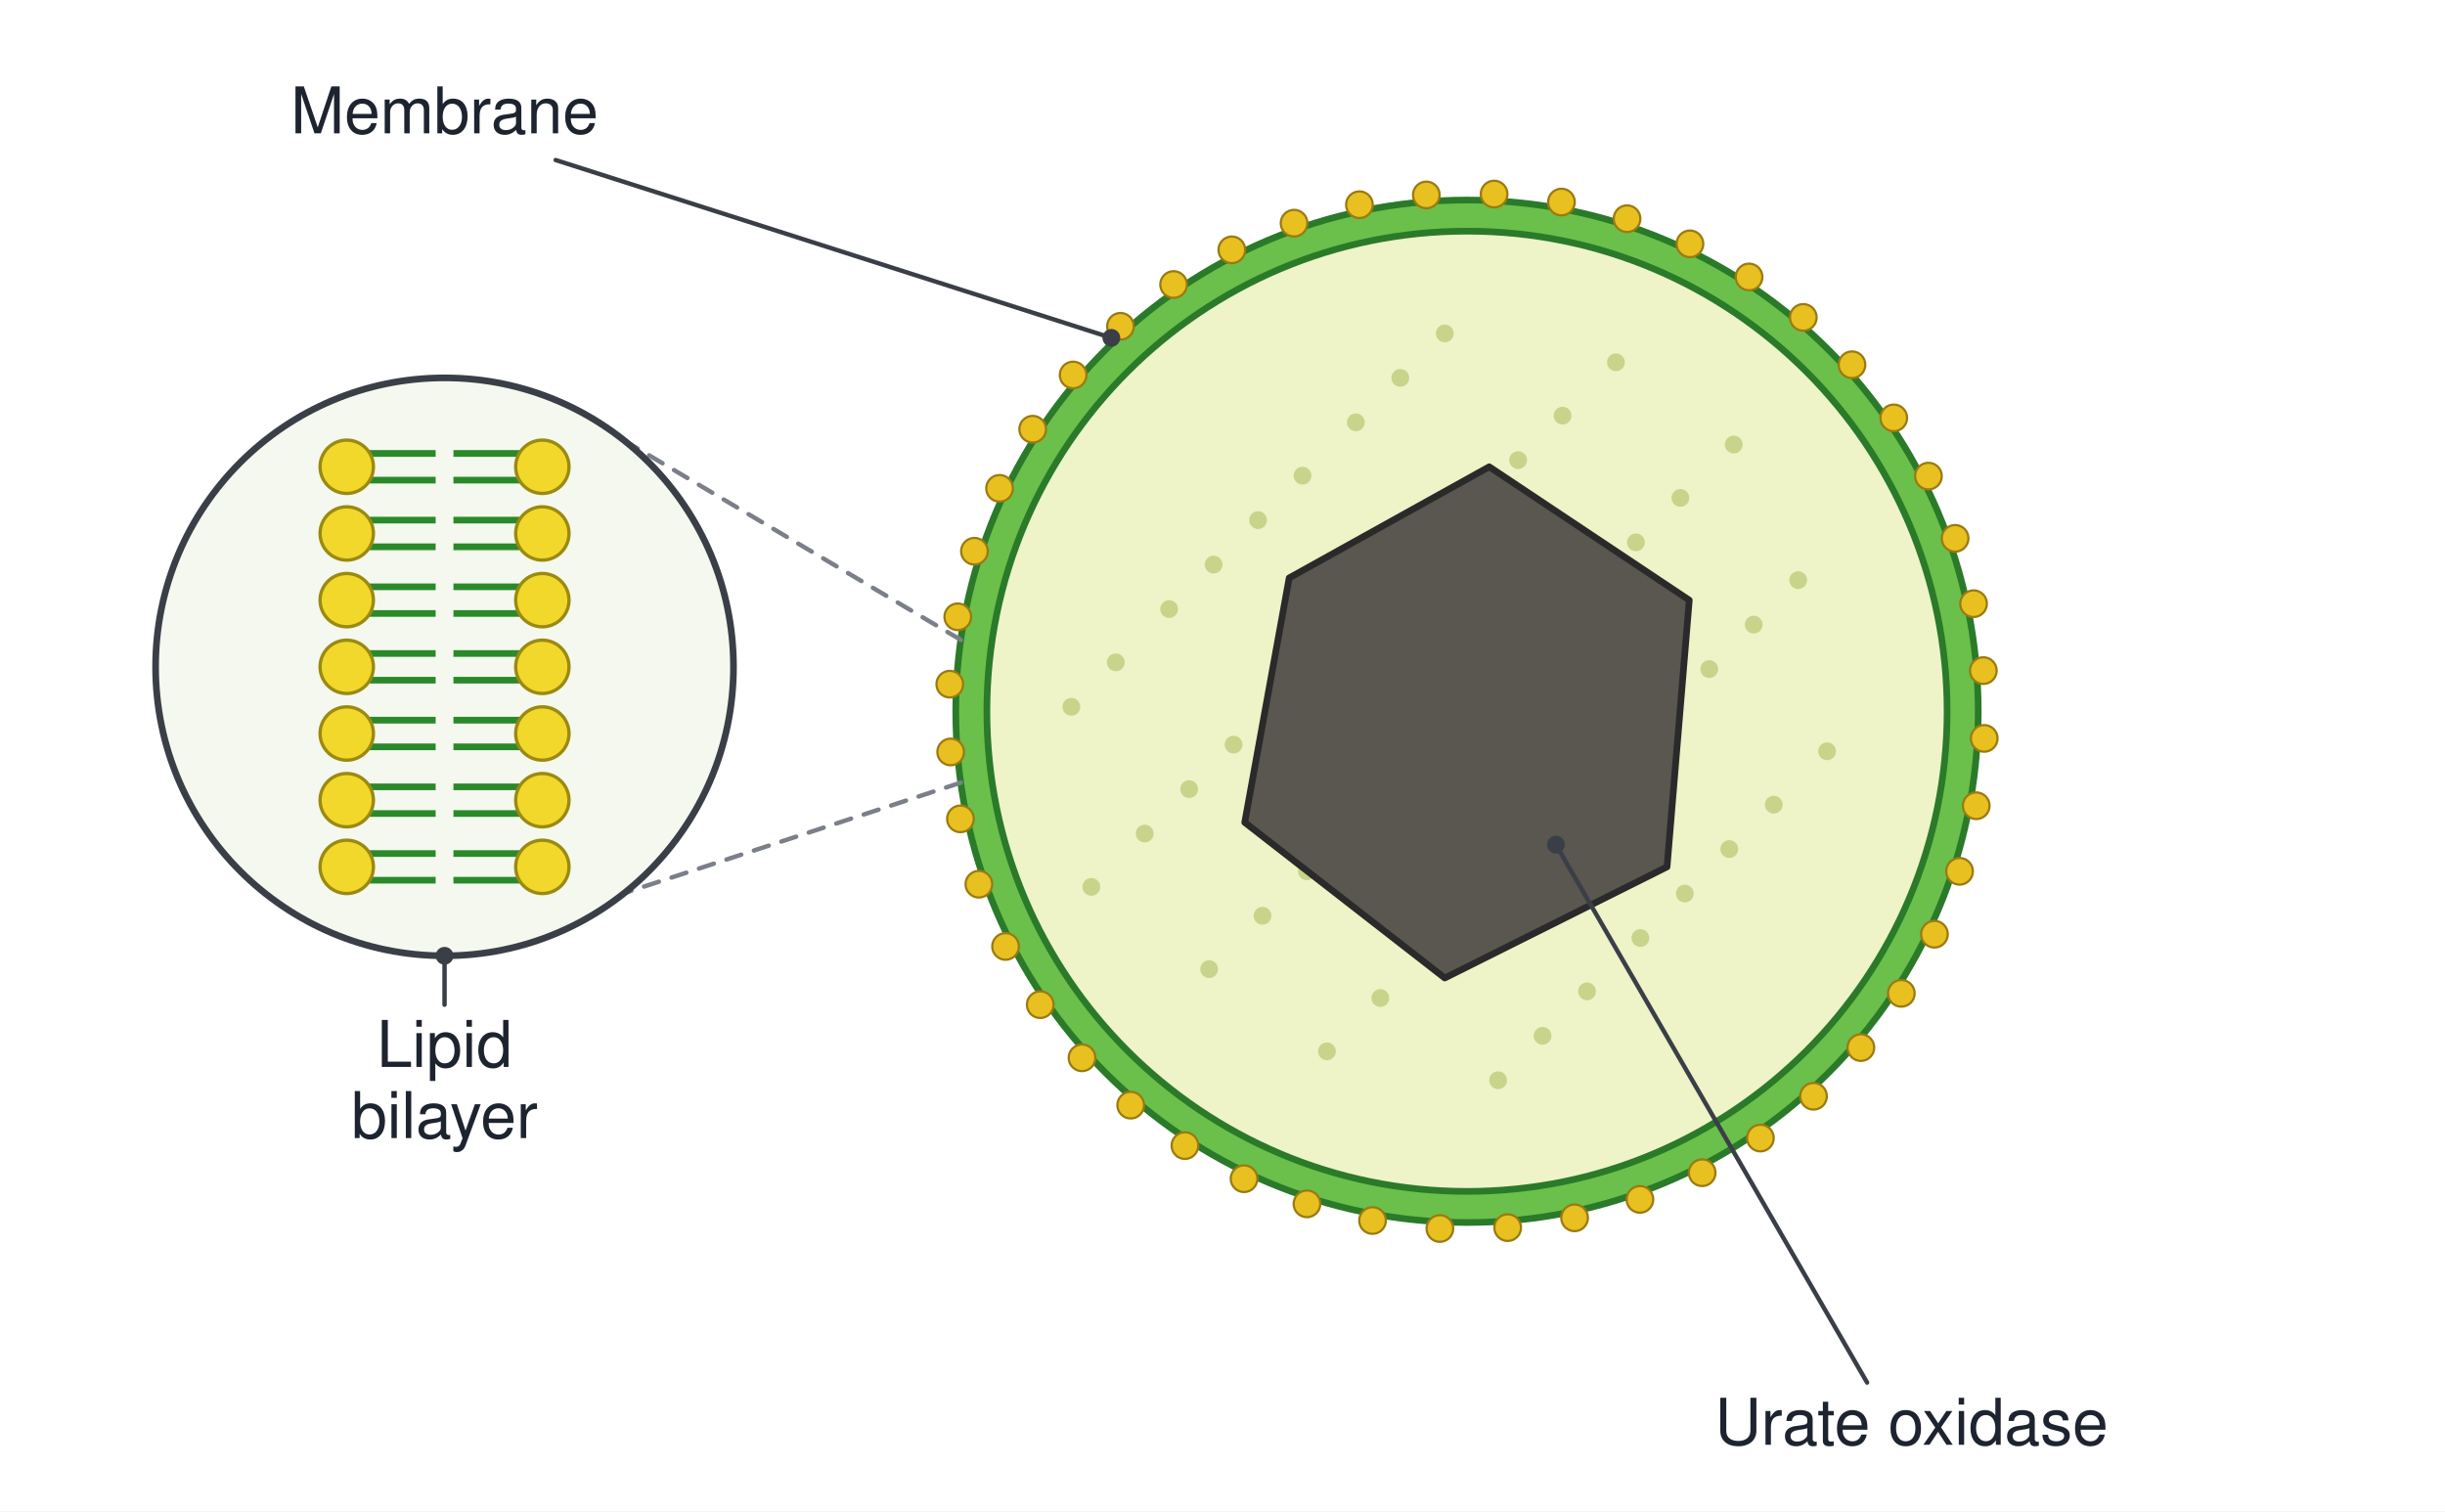
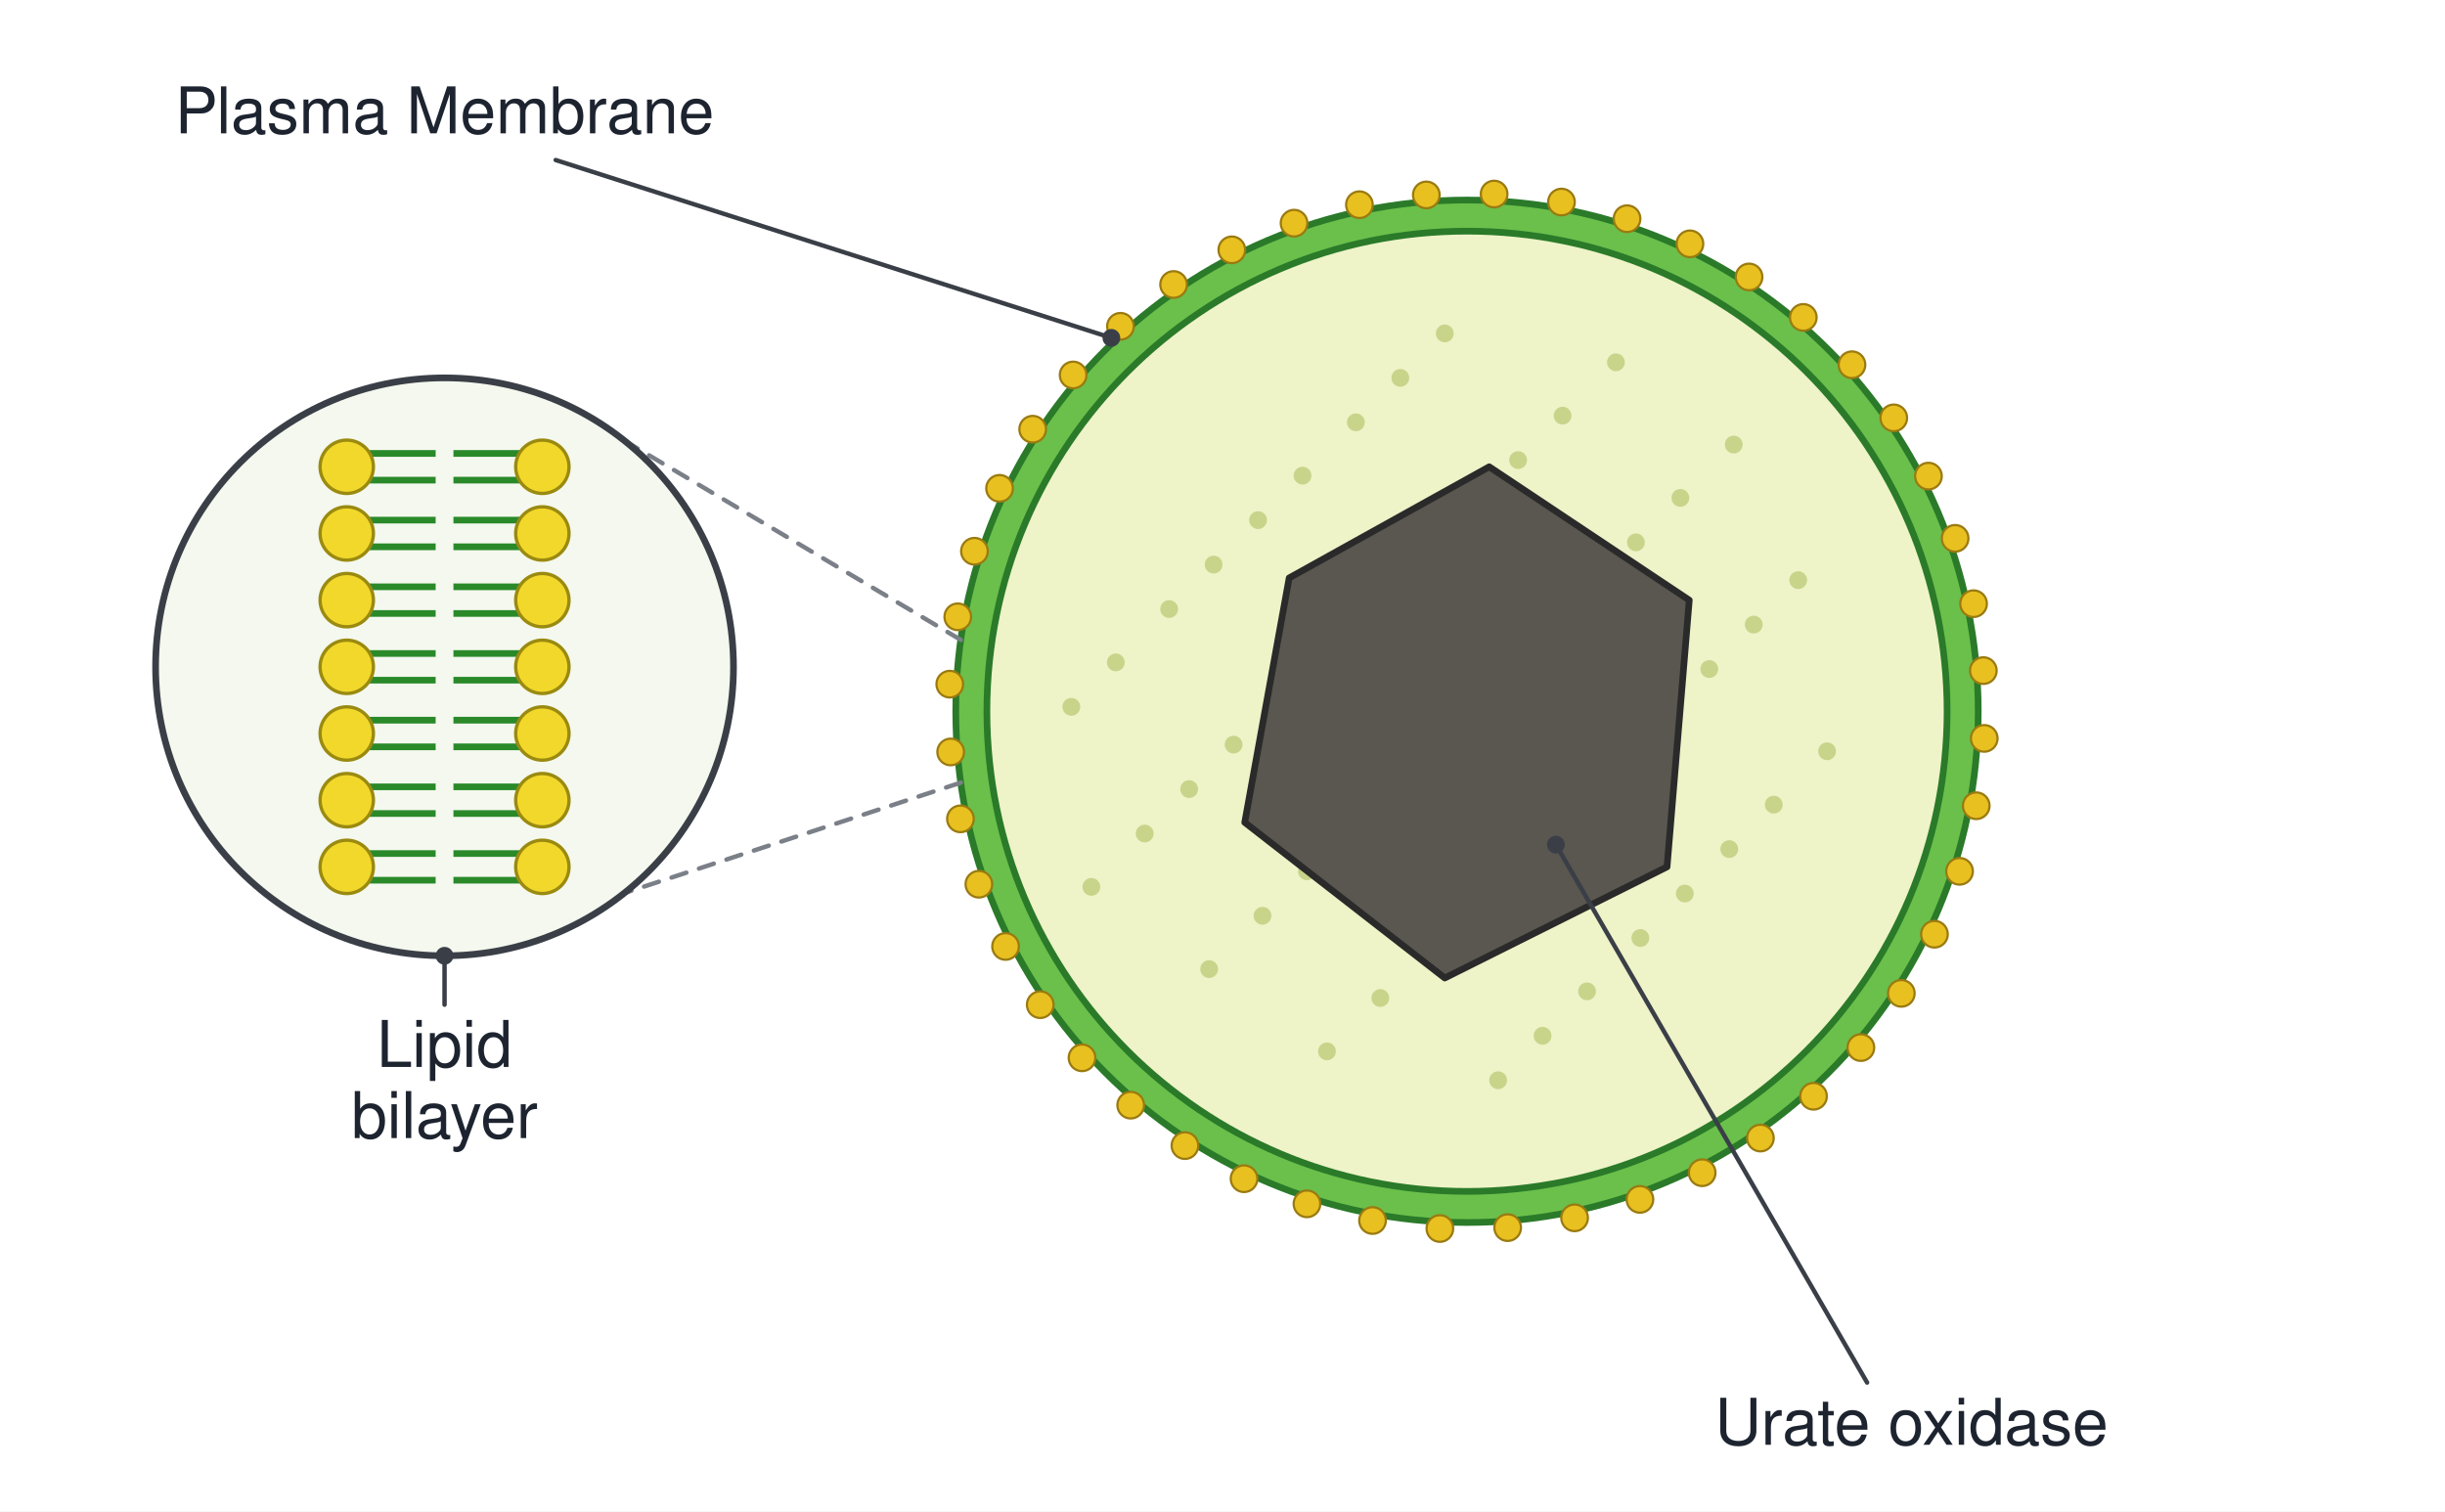
<svg xmlns="http://www.w3.org/2000/svg" viewBox="0 0 1100 680" font-family="Segoe UI, Helvetica, Arial, sans-serif">
  <rect width="1100" height="680" fill="#ffffff" />
  <defs>
    <clipPath id="ins">
      <circle cx="200" cy="300" r="130" />
    </clipPath>
  </defs>
  <circle cx="660" cy="320" r="230" stroke="#2a7a2a" stroke-width="3" fill="#6ac04a" />
  <circle cx="660" cy="320" r="216" stroke="#2a7a2a" stroke-width="3" fill="#eef3c8" />
  <circle cx="892.7" cy="332.2" r="6" stroke="#9a7a10" stroke-width="1" fill="#e8c020" />
  <circle cx="889.1" cy="362.5" r="6" stroke="#9a7a10" stroke-width="1" fill="#e8c020" />
  <circle cx="881.6" cy="392" r="6" stroke="#9a7a10" stroke-width="1" fill="#e8c020" />
  <circle cx="870.3" cy="420.3" r="6" stroke="#9a7a10" stroke-width="1" fill="#e8c020" />
  <circle cx="855.4" cy="446.9" r="6" stroke="#9a7a10" stroke-width="1" fill="#e8c020" />
  <circle cx="837.2" cy="471.3" r="6" stroke="#9a7a10" stroke-width="1" fill="#e8c020" />
  <circle cx="815.9" cy="493.2" r="6" stroke="#9a7a10" stroke-width="1" fill="#e8c020" />
  <circle cx="792" cy="512" r="6" stroke="#9a7a10" stroke-width="1" fill="#e8c020" />
  <circle cx="765.8" cy="527.6" r="6" stroke="#9a7a10" stroke-width="1" fill="#e8c020" />
  <circle cx="737.8" cy="539.6" r="6" stroke="#9a7a10" stroke-width="1" fill="#e8c020" />
  <circle cx="708.4" cy="547.9" r="6" stroke="#9a7a10" stroke-width="1" fill="#e8c020" />
  <circle cx="678.3" cy="552.3" r="6" stroke="#9a7a10" stroke-width="1" fill="#e8c020" />
  <circle cx="647.8" cy="552.7" r="6" stroke="#9a7a10" stroke-width="1" fill="#e8c020" />
  <circle cx="617.5" cy="549.1" r="6" stroke="#9a7a10" stroke-width="1" fill="#e8c020" />
  <circle cx="588" cy="541.6" r="6" stroke="#9a7a10" stroke-width="1" fill="#e8c020" />
  <circle cx="559.7" cy="530.3" r="6" stroke="#9a7a10" stroke-width="1" fill="#e8c020" />
  <circle cx="533.1" cy="515.4" r="6" stroke="#9a7a10" stroke-width="1" fill="#e8c020" />
  <circle cx="508.7" cy="497.2" r="6" stroke="#9a7a10" stroke-width="1" fill="#e8c020" />
  <circle cx="486.8" cy="475.9" r="6" stroke="#9a7a10" stroke-width="1" fill="#e8c020" />
  <circle cx="468" cy="452" r="6" stroke="#9a7a10" stroke-width="1" fill="#e8c020" />
  <circle cx="452.4" cy="425.8" r="6" stroke="#9a7a10" stroke-width="1" fill="#e8c020" />
  <circle cx="440.4" cy="397.8" r="6" stroke="#9a7a10" stroke-width="1" fill="#e8c020" />
  <circle cx="432.1" cy="368.4" r="6" stroke="#9a7a10" stroke-width="1" fill="#e8c020" />
  <circle cx="427.7" cy="338.3" r="6" stroke="#9a7a10" stroke-width="1" fill="#e8c020" />
  <circle cx="427.3" cy="307.8" r="6" stroke="#9a7a10" stroke-width="1" fill="#e8c020" />
  <circle cx="430.9" cy="277.5" r="6" stroke="#9a7a10" stroke-width="1" fill="#e8c020" />
  <circle cx="438.4" cy="248" r="6" stroke="#9a7a10" stroke-width="1" fill="#e8c020" />
  <circle cx="449.7" cy="219.7" r="6" stroke="#9a7a10" stroke-width="1" fill="#e8c020" />
  <circle cx="464.6" cy="193.1" r="6" stroke="#9a7a10" stroke-width="1" fill="#e8c020" />
  <circle cx="482.8" cy="168.7" r="6" stroke="#9a7a10" stroke-width="1" fill="#e8c020" />
  <circle cx="504.1" cy="146.8" r="6" stroke="#9a7a10" stroke-width="1" fill="#e8c020" />
  <circle cx="528" cy="128" r="6" stroke="#9a7a10" stroke-width="1" fill="#e8c020" />
  <circle cx="554.2" cy="112.4" r="6" stroke="#9a7a10" stroke-width="1" fill="#e8c020" />
  <circle cx="582.2" cy="100.4" r="6" stroke="#9a7a10" stroke-width="1" fill="#e8c020" />
  <circle cx="611.6" cy="92.1" r="6" stroke="#9a7a10" stroke-width="1" fill="#e8c020" />
  <circle cx="641.7" cy="87.7" r="6" stroke="#9a7a10" stroke-width="1" fill="#e8c020" />
  <circle cx="672.2" cy="87.3" r="6" stroke="#9a7a10" stroke-width="1" fill="#e8c020" />
  <circle cx="702.5" cy="90.9" r="6" stroke="#9a7a10" stroke-width="1" fill="#e8c020" />
  <circle cx="732" cy="98.4" r="6" stroke="#9a7a10" stroke-width="1" fill="#e8c020" />
  <circle cx="760.3" cy="109.7" r="6" stroke="#9a7a10" stroke-width="1" fill="#e8c020" />
  <circle cx="786.9" cy="124.6" r="6" stroke="#9a7a10" stroke-width="1" fill="#e8c020" />
  <circle cx="811.3" cy="142.8" r="6" stroke="#9a7a10" stroke-width="1" fill="#e8c020" />
  <circle cx="833.2" cy="164.1" r="6" stroke="#9a7a10" stroke-width="1" fill="#e8c020" />
  <circle cx="852" cy="188" r="6" stroke="#9a7a10" stroke-width="1" fill="#e8c020" />
  <circle cx="867.6" cy="214.2" r="6" stroke="#9a7a10" stroke-width="1" fill="#e8c020" />
  <circle cx="879.6" cy="242.2" r="6" stroke="#9a7a10" stroke-width="1" fill="#e8c020" />
  <circle cx="887.9" cy="271.6" r="6" stroke="#9a7a10" stroke-width="1" fill="#e8c020" />
  <circle cx="892.3" cy="301.7" r="6" stroke="#9a7a10" stroke-width="1" fill="#e8c020" />
  <circle cx="586" cy="214" r="4" stroke="none" stroke-width="0" fill="#c8d48a" />
  <circle cx="639" cy="251" r="4" stroke="none" stroke-width="0" fill="#c8d48a" />
  <circle cx="692" cy="288" r="4" stroke="none" stroke-width="0" fill="#c8d48a" />
  <circle cx="745" cy="325" r="4" stroke="none" stroke-width="0" fill="#c8d48a" />
  <circle cx="798" cy="362" r="4" stroke="none" stroke-width="0" fill="#c8d48a" />
  <circle cx="491" cy="399" r="4" stroke="none" stroke-width="0" fill="#c8d48a" />
  <circle cx="544" cy="436" r="4" stroke="none" stroke-width="0" fill="#c8d48a" />
  <circle cx="597" cy="473" r="4" stroke="none" stroke-width="0" fill="#c8d48a" />
  <circle cx="650" cy="150" r="4" stroke="none" stroke-width="0" fill="#c8d48a" />
  <circle cx="703" cy="187" r="4" stroke="none" stroke-width="0" fill="#c8d48a" />
  <circle cx="756" cy="224" r="4" stroke="none" stroke-width="0" fill="#c8d48a" />
  <circle cx="809" cy="261" r="4" stroke="none" stroke-width="0" fill="#c8d48a" />
  <circle cx="502" cy="298" r="4" stroke="none" stroke-width="0" fill="#c8d48a" />
  <circle cx="555" cy="335" r="4" stroke="none" stroke-width="0" fill="#c8d48a" />
  <circle cx="608" cy="372" r="4" stroke="none" stroke-width="0" fill="#c8d48a" />
  <circle cx="661" cy="409" r="4" stroke="none" stroke-width="0" fill="#c8d48a" />
  <circle cx="714" cy="446" r="4" stroke="none" stroke-width="0" fill="#c8d48a" />
  <circle cx="566" cy="234" r="4" stroke="none" stroke-width="0" fill="#c8d48a" />
  <circle cx="619" cy="271" r="4" stroke="none" stroke-width="0" fill="#c8d48a" />
  <circle cx="672" cy="308" r="4" stroke="none" stroke-width="0" fill="#c8d48a" />
  <circle cx="725" cy="345" r="4" stroke="none" stroke-width="0" fill="#c8d48a" />
  <circle cx="778" cy="382" r="4" stroke="none" stroke-width="0" fill="#c8d48a" />
  <circle cx="630" cy="170" r="4" stroke="none" stroke-width="0" fill="#c8d48a" />
  <circle cx="683" cy="207" r="4" stroke="none" stroke-width="0" fill="#c8d48a" />
  <circle cx="736" cy="244" r="4" stroke="none" stroke-width="0" fill="#c8d48a" />
  <circle cx="789" cy="281" r="4" stroke="none" stroke-width="0" fill="#c8d48a" />
  <circle cx="482" cy="318" r="4" stroke="none" stroke-width="0" fill="#c8d48a" />
  <circle cx="535" cy="355" r="4" stroke="none" stroke-width="0" fill="#c8d48a" />
  <circle cx="588" cy="392" r="4" stroke="none" stroke-width="0" fill="#c8d48a" />
  <circle cx="641" cy="429" r="4" stroke="none" stroke-width="0" fill="#c8d48a" />
  <circle cx="694" cy="466" r="4" stroke="none" stroke-width="0" fill="#c8d48a" />
  <circle cx="546" cy="254" r="4" stroke="none" stroke-width="0" fill="#c8d48a" />
  <circle cx="599" cy="291" r="4" stroke="none" stroke-width="0" fill="#c8d48a" />
  <circle cx="652" cy="328" r="4" stroke="none" stroke-width="0" fill="#c8d48a" />
  <circle cx="705" cy="365" r="4" stroke="none" stroke-width="0" fill="#c8d48a" />
  <circle cx="758" cy="402" r="4" stroke="none" stroke-width="0" fill="#c8d48a" />
  <circle cx="610" cy="190" r="4" stroke="none" stroke-width="0" fill="#c8d48a" />
  <circle cx="663" cy="227" r="4" stroke="none" stroke-width="0" fill="#c8d48a" />
  <circle cx="716" cy="264" r="4" stroke="none" stroke-width="0" fill="#c8d48a" />
  <circle cx="769" cy="301" r="4" stroke="none" stroke-width="0" fill="#c8d48a" />
  <circle cx="822" cy="338" r="4" stroke="none" stroke-width="0" fill="#c8d48a" />
  <circle cx="515" cy="375" r="4" stroke="none" stroke-width="0" fill="#c8d48a" />
  <circle cx="568" cy="412" r="4" stroke="none" stroke-width="0" fill="#c8d48a" />
  <circle cx="621" cy="449" r="4" stroke="none" stroke-width="0" fill="#c8d48a" />
  <circle cx="674" cy="486" r="4" stroke="none" stroke-width="0" fill="#c8d48a" />
  <circle cx="727" cy="163" r="4" stroke="none" stroke-width="0" fill="#c8d48a" />
  <circle cx="780" cy="200" r="4" stroke="none" stroke-width="0" fill="#c8d48a" />
  <circle cx="526" cy="274" r="4" stroke="none" stroke-width="0" fill="#c8d48a" />
  <circle cx="579" cy="311" r="4" stroke="none" stroke-width="0" fill="#c8d48a" />
  <circle cx="632" cy="348" r="4" stroke="none" stroke-width="0" fill="#c8d48a" />
  <circle cx="685" cy="385" r="4" stroke="none" stroke-width="0" fill="#c8d48a" />
  <circle cx="738" cy="422" r="4" stroke="none" stroke-width="0" fill="#c8d48a" />
  <path d="M580 260 L670 210 L760 270 L750 390 L650 440 L560 370 Z" stroke="#2a2a2a" stroke-width="3" fill="#5a5650" stroke-linejoin="round" stroke-linecap="round" />
  <line x1="432.3" y1="352.1" x2="280.8" y2="401.8" stroke="#7a7f88" stroke-width="2" stroke-linecap="round" stroke-dasharray="7 6" />
  <line x1="432.3" y1="287.9" x2="280.8" y2="198.2" stroke="#7a7f88" stroke-width="2" stroke-linecap="round" stroke-dasharray="7 6" />
  <g clip-path="url(#ins)">
    <rect x="70" y="170" width="260" height="260" fill="#f4f8ee" />
    <line x1="166" y1="204" x2="196" y2="204" stroke="#2a8a2a" stroke-width="3" />
    <line x1="166" y1="216" x2="196" y2="216" stroke="#2a8a2a" stroke-width="3" />
    <circle cx="156" cy="210" r="12" fill="#f2d82a" stroke="#9a8a10" stroke-width="1.5" />
    <line x1="234" y1="204" x2="204" y2="204" stroke="#2a8a2a" stroke-width="3" />
    <line x1="234" y1="216" x2="204" y2="216" stroke="#2a8a2a" stroke-width="3" />
    <circle cx="244" cy="210" r="12" fill="#f2d82a" stroke="#9a8a10" stroke-width="1.5" />
    <line x1="166" y1="234" x2="196" y2="234" stroke="#2a8a2a" stroke-width="3" />
    <line x1="166" y1="246" x2="196" y2="246" stroke="#2a8a2a" stroke-width="3" />
    <circle cx="156" cy="240" r="12" fill="#f2d82a" stroke="#9a8a10" stroke-width="1.5" />
    <line x1="234" y1="234" x2="204" y2="234" stroke="#2a8a2a" stroke-width="3" />
    <line x1="234" y1="246" x2="204" y2="246" stroke="#2a8a2a" stroke-width="3" />
    <circle cx="244" cy="240" r="12" fill="#f2d82a" stroke="#9a8a10" stroke-width="1.5" />
    <line x1="166" y1="264" x2="196" y2="264" stroke="#2a8a2a" stroke-width="3" />
    <line x1="166" y1="276" x2="196" y2="276" stroke="#2a8a2a" stroke-width="3" />
    <circle cx="156" cy="270" r="12" fill="#f2d82a" stroke="#9a8a10" stroke-width="1.5" />
    <line x1="234" y1="264" x2="204" y2="264" stroke="#2a8a2a" stroke-width="3" />
    <line x1="234" y1="276" x2="204" y2="276" stroke="#2a8a2a" stroke-width="3" />
    <circle cx="244" cy="270" r="12" fill="#f2d82a" stroke="#9a8a10" stroke-width="1.5" />
    <line x1="166" y1="294" x2="196" y2="294" stroke="#2a8a2a" stroke-width="3" />
    <line x1="166" y1="306" x2="196" y2="306" stroke="#2a8a2a" stroke-width="3" />
    <circle cx="156" cy="300" r="12" fill="#f2d82a" stroke="#9a8a10" stroke-width="1.5" />
    <line x1="234" y1="294" x2="204" y2="294" stroke="#2a8a2a" stroke-width="3" />
    <line x1="234" y1="306" x2="204" y2="306" stroke="#2a8a2a" stroke-width="3" />
    <circle cx="244" cy="300" r="12" fill="#f2d82a" stroke="#9a8a10" stroke-width="1.5" />
    <line x1="166" y1="324" x2="196" y2="324" stroke="#2a8a2a" stroke-width="3" />
    <line x1="166" y1="336" x2="196" y2="336" stroke="#2a8a2a" stroke-width="3" />
    <circle cx="156" cy="330" r="12" fill="#f2d82a" stroke="#9a8a10" stroke-width="1.5" />
    <line x1="234" y1="324" x2="204" y2="324" stroke="#2a8a2a" stroke-width="3" />
    <line x1="234" y1="336" x2="204" y2="336" stroke="#2a8a2a" stroke-width="3" />
    <circle cx="244" cy="330" r="12" fill="#f2d82a" stroke="#9a8a10" stroke-width="1.5" />
    <line x1="166" y1="354" x2="196" y2="354" stroke="#2a8a2a" stroke-width="3" />
    <line x1="166" y1="366" x2="196" y2="366" stroke="#2a8a2a" stroke-width="3" />
    <circle cx="156" cy="360" r="12" fill="#f2d82a" stroke="#9a8a10" stroke-width="1.5" />
    <line x1="234" y1="354" x2="204" y2="354" stroke="#2a8a2a" stroke-width="3" />
    <line x1="234" y1="366" x2="204" y2="366" stroke="#2a8a2a" stroke-width="3" />
    <circle cx="244" cy="360" r="12" fill="#f2d82a" stroke="#9a8a10" stroke-width="1.5" />
    <line x1="166" y1="384" x2="196" y2="384" stroke="#2a8a2a" stroke-width="3" />
    <line x1="166" y1="396" x2="196" y2="396" stroke="#2a8a2a" stroke-width="3" />
    <circle cx="156" cy="390" r="12" fill="#f2d82a" stroke="#9a8a10" stroke-width="1.5" />
    <line x1="234" y1="384" x2="204" y2="384" stroke="#2a8a2a" stroke-width="3" />
    <line x1="234" y1="396" x2="204" y2="396" stroke="#2a8a2a" stroke-width="3" />
    <circle cx="244" cy="390" r="12" fill="#f2d82a" stroke="#9a8a10" stroke-width="1.5" />
  </g>
  <circle cx="200" cy="300" r="130" stroke="#3a3f47" stroke-width="3" fill="none" />
-   <text x="200" y="60" font-size="29" fill="#1d2430" text-anchor="middle" font-weight="400">Membrane</text>
+   <text x="200" y="60" font-size="29" fill="#1d2430" text-anchor="middle" font-weight="400">Plasma Membrane</text>
  <path d="M250 72 L500 152" stroke="#3a3f47" stroke-width="2" fill="none" stroke-linejoin="round" stroke-linecap="round" />
  <circle cx="500" cy="152" r="3.5" stroke="#3a3f47" stroke-width="1" fill="#3a3f47" />
  <text x="200" y="480" font-size="29" fill="#1d2430" text-anchor="middle" font-weight="400">Lipid</text>
  <text x="200" y="512" font-size="29" fill="#1d2430" text-anchor="middle" font-weight="400">bilayer</text>
  <path d="M200 452 L200 430" stroke="#3a3f47" stroke-width="2" fill="none" stroke-linejoin="round" stroke-linecap="round" />
  <circle cx="200" cy="430" r="3.5" stroke="#3a3f47" stroke-width="1" fill="#3a3f47" />
  <text x="860" y="650" font-size="29" fill="#1d2430" text-anchor="middle" font-weight="400">Urate oxidase</text>
  <path d="M840 622 L700 380" stroke="#3a3f47" stroke-width="2" fill="none" stroke-linejoin="round" stroke-linecap="round" />
  <circle cx="700" cy="380" r="3.5" stroke="#3a3f47" stroke-width="1" fill="#3a3f47" />
</svg>
